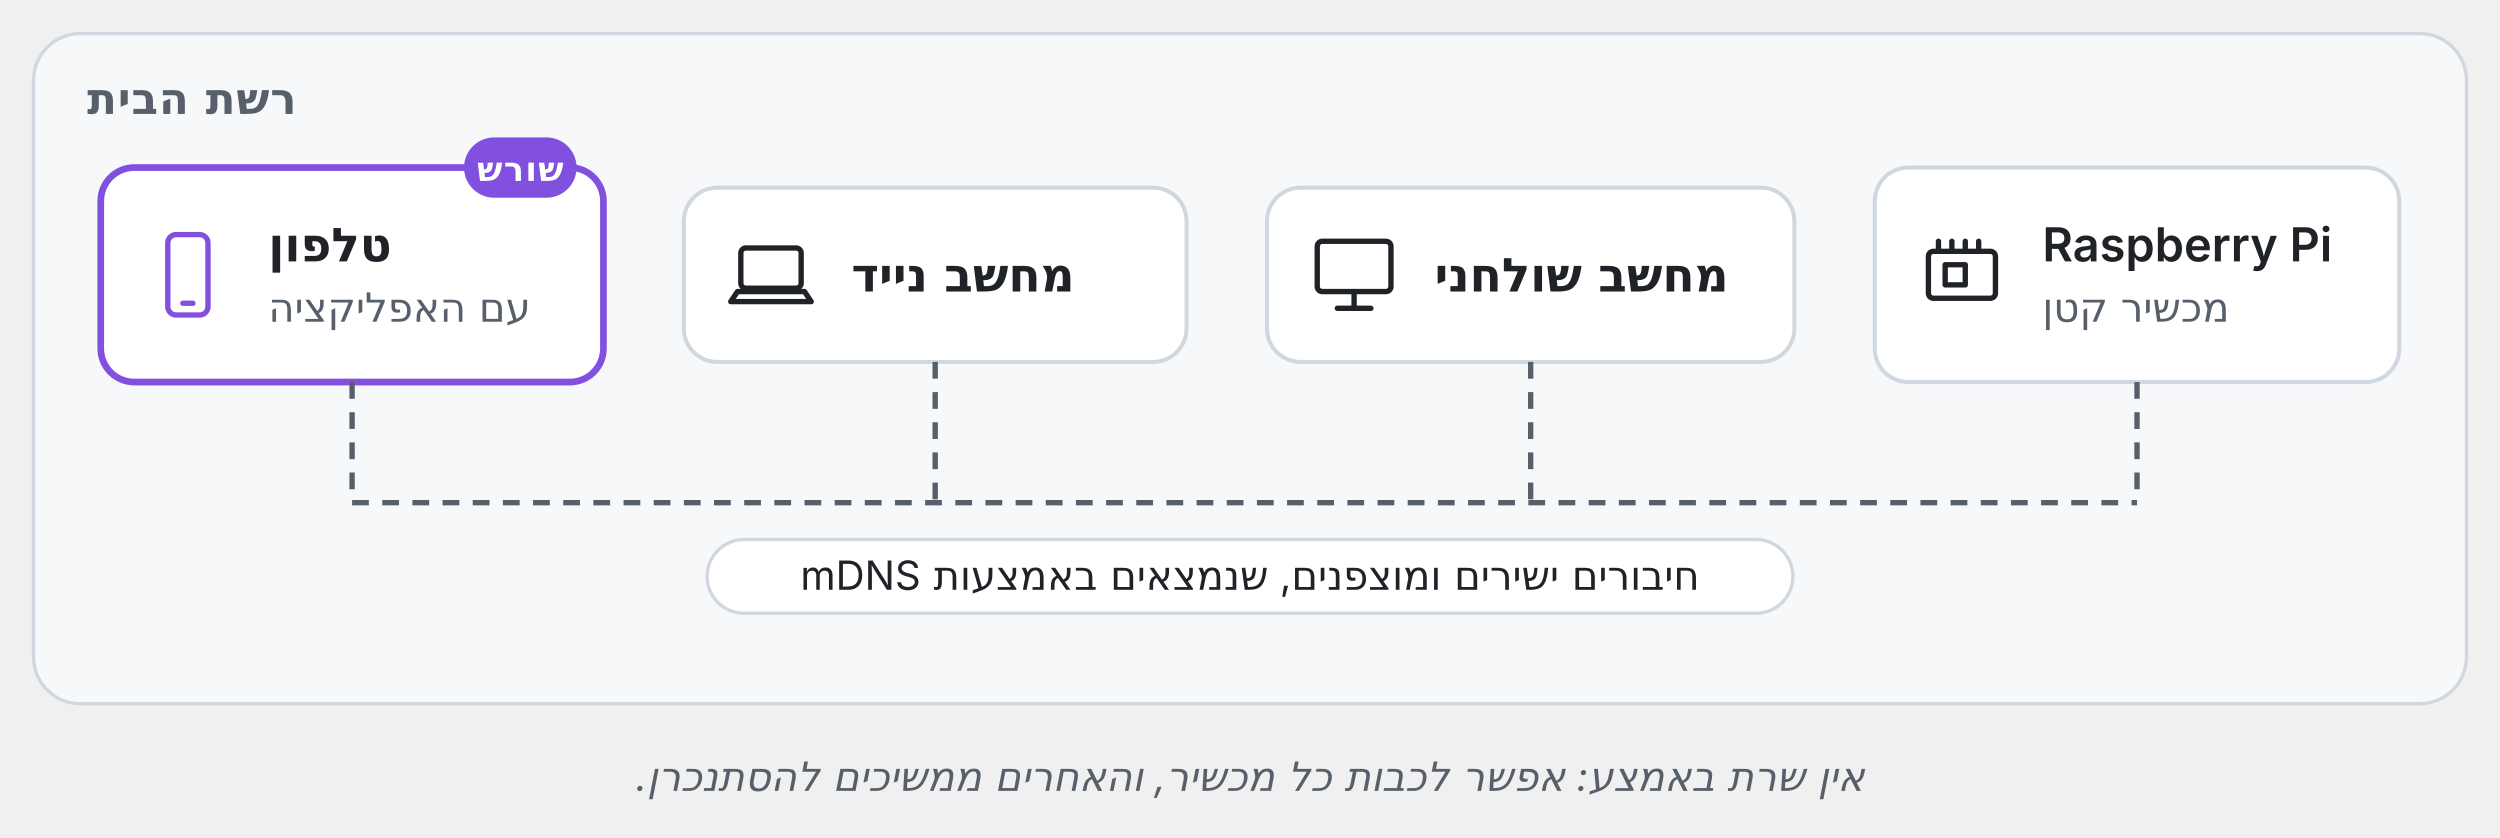
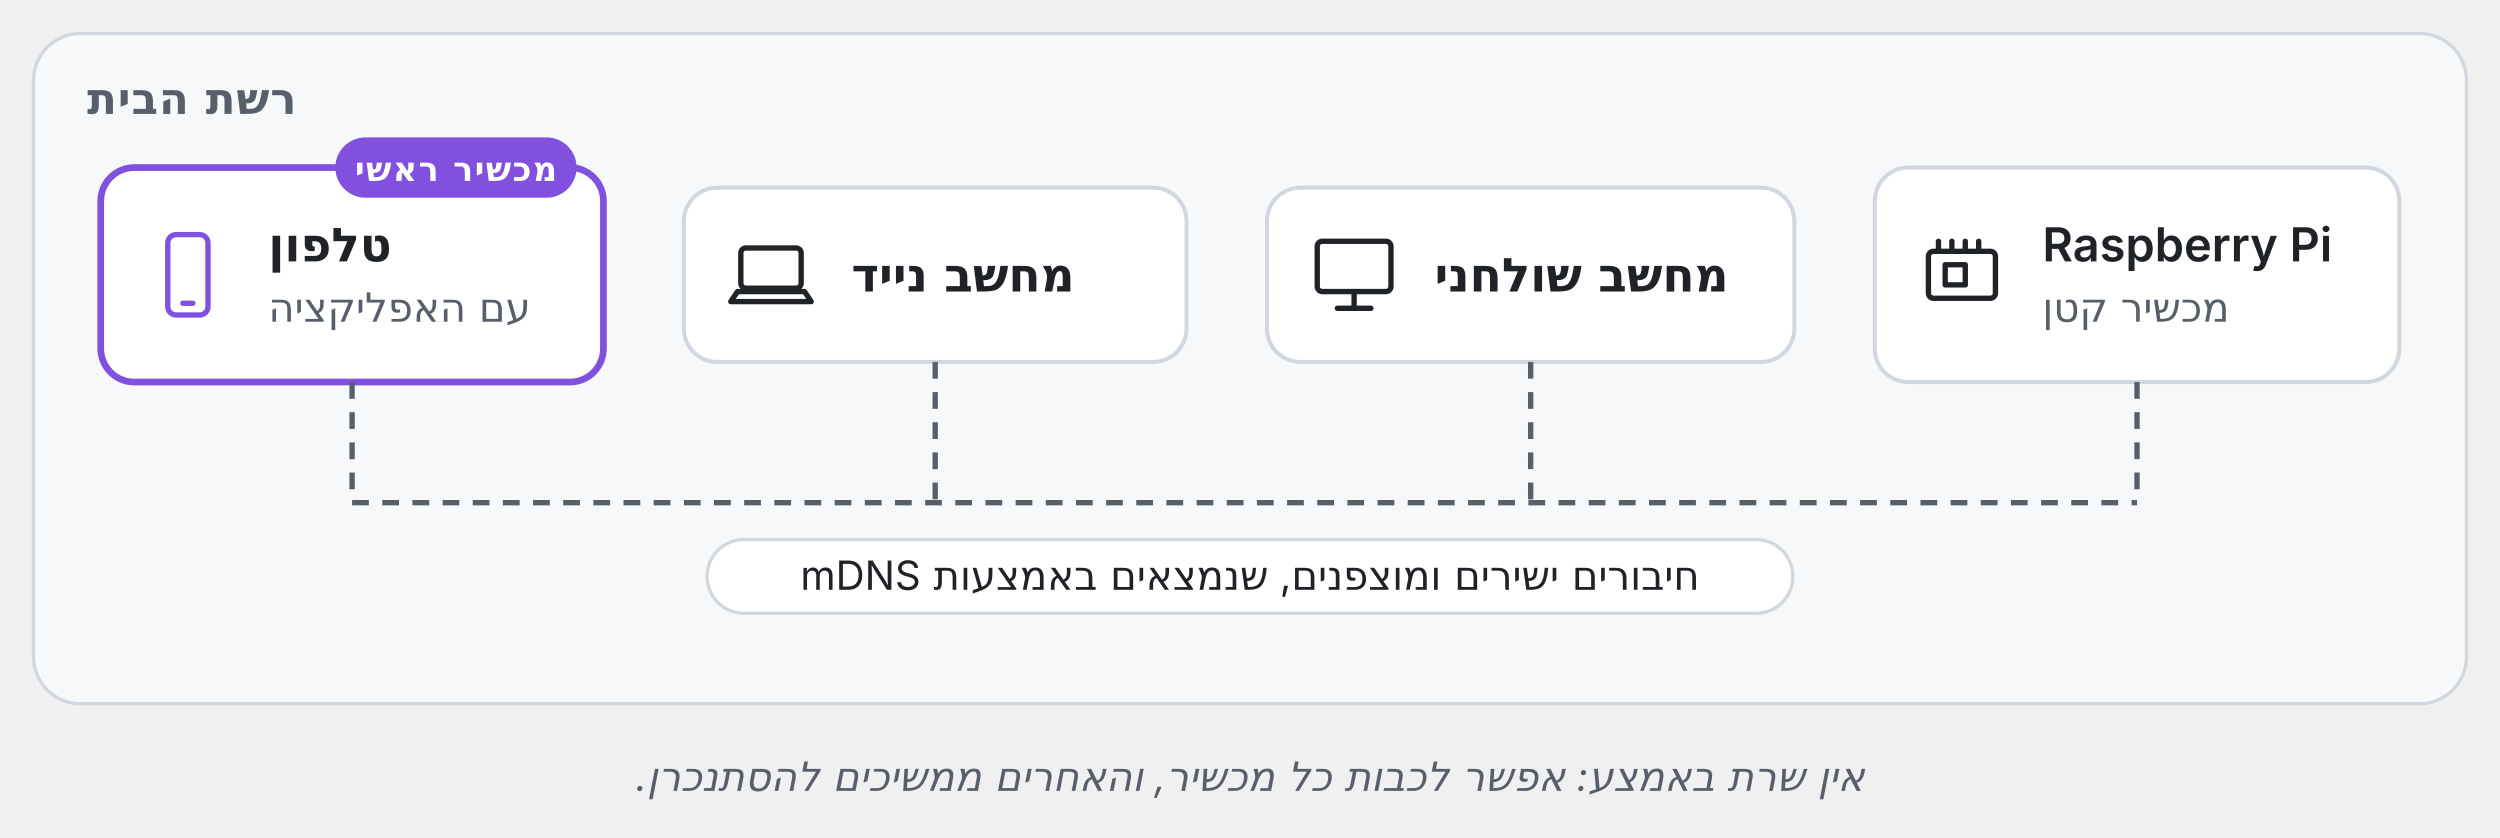
<svg xmlns="http://www.w3.org/2000/svg" lang="he" width="746" height="250" viewBox="0 0 746 250" role="img" aria-label="בבית כל מכשיר מדבר ישירות עם כל מכשיר אחר">
  <style>
  .bg { fill: none; }
  .zone { fill: #f6f8fa; stroke: #d0d7de; stroke-width: 1; }
  .zone-t { fill: #57606a; font: 600 13px system-ui, -apple-system, 'Segoe UI', sans-serif; letter-spacing: .02em; }
  .card { fill: #ffffff; stroke: #d0d7de; stroke-width: 1.2; }
  .card.key { stroke: #8250df; stroke-width: 2; }
  .card.srv { fill: #fff8c5; stroke: #d4a72c; }
  .t { fill: #1f2328; font: 600 14px system-ui, -apple-system, 'Segoe UI', sans-serif; }
  .s { fill: #57606a; font: 12px system-ui, -apple-system, 'Segoe UI', sans-serif; }
  .ic { fill: none; stroke: #1f2328; stroke-width: 1.6; stroke-linecap: round; stroke-linejoin: round; }
  .key .ic, .ic.key { stroke: #8250df; }
  .badge { fill: #8250df; }
  .badge-t { fill: #ffffff; font: 600 10px system-ui, -apple-system, 'Segoe UI', sans-serif; letter-spacing: .04em; }
  .e-tunnel { fill: none; stroke: #0969da; stroke-width: 3; }
  .e-home { fill: none; stroke: #57606a; stroke-width: 1.6; stroke-dasharray: 5 4; }
  .e-pair { fill: none; stroke: #8250df; stroke-width: 1.8; }
  .e-e2e { fill: none; stroke: #1a7f37; stroke-width: 1.8; stroke-dasharray: 2 4; stroke-linecap: round; }
  .a-tunnel { fill: #0969da; } .a-home { fill: #57606a; } .a-pair { fill: #8250df; } .a-e2e { fill: #1a7f37; }
  .lbl-bg { fill: #ffffff; stroke: #d0d7de; stroke-width: 1; }
  .lbl { fill: #1f2328; font: 12px system-ui, -apple-system, 'Segoe UI', sans-serif; }
  .lbl.tunnel { fill: #0969da; } .lbl.pair { fill: #8250df; } .lbl.e2e { fill: #1a7f37; }
  .note { fill: #57606a; font: italic 12px system-ui, -apple-system, 'Segoe UI', sans-serif; }
  @media (prefers-color-scheme: dark) {
    .zone { fill: #161b22; stroke: #30363d; }
    .zone-t, .s, .note { fill: #8b949e; }
    .card { fill: #0d1117; stroke: #3d444d; }
    .card.key { stroke: #a371f7; }
    .card.srv { fill: #272115; stroke: #9e6a03; }
    .t, .lbl { fill: #e6edf3; }
    .ic { stroke: #e6edf3; }
    .key .ic, .ic.key { stroke: #a371f7; }
    .badge { fill: #a371f7; }
    .badge-t { fill: #0d1117; }
    .e-tunnel { stroke: #4493f8; } .a-tunnel { fill: #4493f8; } .lbl.tunnel { fill: #4493f8; }
    .e-home { stroke: #8b949e; } .a-home { fill: #8b949e; }
    .e-pair { stroke: #a371f7; } .a-pair { fill: #a371f7; } .lbl.pair { fill: #a371f7; }
    .e-e2e { stroke: #3fb950; } .a-e2e { fill: #3fb950; } .lbl.e2e { fill: #3fb950; }
    .lbl-bg { fill: #0d1117; stroke: #3d444d; }
  }
</style>
  <rect class="zone" x="10" y="10" width="726" height="200" rx="14" />
  <text class="zone-t" x="26" y="34" direction="rtl" text-anchor="end">רשת הבית</text>
  <g class="key">
    <rect class="card key" x="30.062" y="50.0" width="150" height="64" rx="10" />
    <g transform="translate(42.0625,68)" class="ic">
      <rect x="8" y="2" width="12" height="24" rx="2.5" />
      <line x1="12.5" y1="22.5" x2="15.5" y2="22.5" />
    </g>
    <text class="t" x="80.062" y="78" direction="rtl" text-anchor="end">טלפון</text>
    <text class="s" x="80.062" y="96" direction="rtl" text-anchor="end">עם האפליקציה</text>
-     <rect class="badge" x="138.463" y="41.0" width="33.6" height="18" rx="9" />
-     <text class="badge-t" x="155.262" y="54.0" text-anchor="middle" direction="rtl">שורש</text>
+     <rect class="badge" x="100.062" y="41.0" width="72.0" height="18" rx="9" />
+     <text class="badge-t" x="136.062" y="54.0" text-anchor="middle" direction="rtl">מכשיר ראשי</text>
  </g>
  <path class="e-home" d="M105.062,114.0 L105.062,150" />
  <g class="">
    <rect class="card " x="204.062" y="56.0" width="150" height="52" rx="10" />
    <g transform="translate(216.0625,68)" class="ic">
      <rect x="5" y="6" width="18" height="12" rx="1.5" />
      <path d="M2 22h24l-2 -3H4z" />
    </g>
    <text class="t" x="254.062" y="87" direction="rtl" text-anchor="end">מחשב נייד</text>
  </g>
  <path class="e-home" d="M279.062,108.0 L279.062,150" />
  <g class="">
    <rect class="card " x="378.062" y="56.0" width="157.375" height="52" rx="10" />
    <g transform="translate(390.0625,68)" class="ic">
      <rect x="3" y="4" width="22" height="15" rx="1.5" />
      <line x1="14" y1="19" x2="14" y2="24" />
      <line x1="9" y1="24" x2="19" y2="24" />
    </g>
    <text class="t" x="428.062" y="87" direction="rtl" text-anchor="end">מחשב שולחני</text>
  </g>
  <path class="e-home" d="M456.75,108.0 L456.75,150" />
  <g class="">
    <rect class="card " x="559.438" y="50.0" width="156.5" height="64" rx="10" />
    <g transform="translate(571.4375,68)" class="ic">
      <rect x="4" y="7" width="20" height="14" rx="1.5" />
      <rect x="9" y="11" width="6" height="6" />
      <line x1="7" y1="4" x2="7" y2="7" />
      <line x1="11" y1="4" x2="11" y2="7" />
      <line x1="15" y1="4" x2="15" y2="7" />
      <line x1="19" y1="4" x2="19" y2="7" />
    </g>
    <text class="t" x="609.438" y="78" direction="rtl" text-anchor="end">Raspberry Pi</text>
    <text class="s" x="609.438" y="96" direction="rtl" text-anchor="end">מכשיר קטן</text>
  </g>
  <path class="e-home" d="M637.688,114.0 L637.688,150" />
  <path class="e-home" d="M105.062,150 L637.688,150" />
  <text class="note" x="373.0" y="236" text-anchor="middle" direction="rtl">אין שרת באמצע: אפשר לכבות כל מכשיר, והאחרים ממשיכים להסתנכרן.</text>
  <rect class="lbl-bg" x="211.0" y="161.0" width="324.0" height="22" rx="11.0" />
  <text class="lbl home" x="373.0" y="176.0" text-anchor="middle" direction="rtl">חיבורים ישירים ומוצפנים, שנמצאים באמצעות mDNS</text>
</svg>
